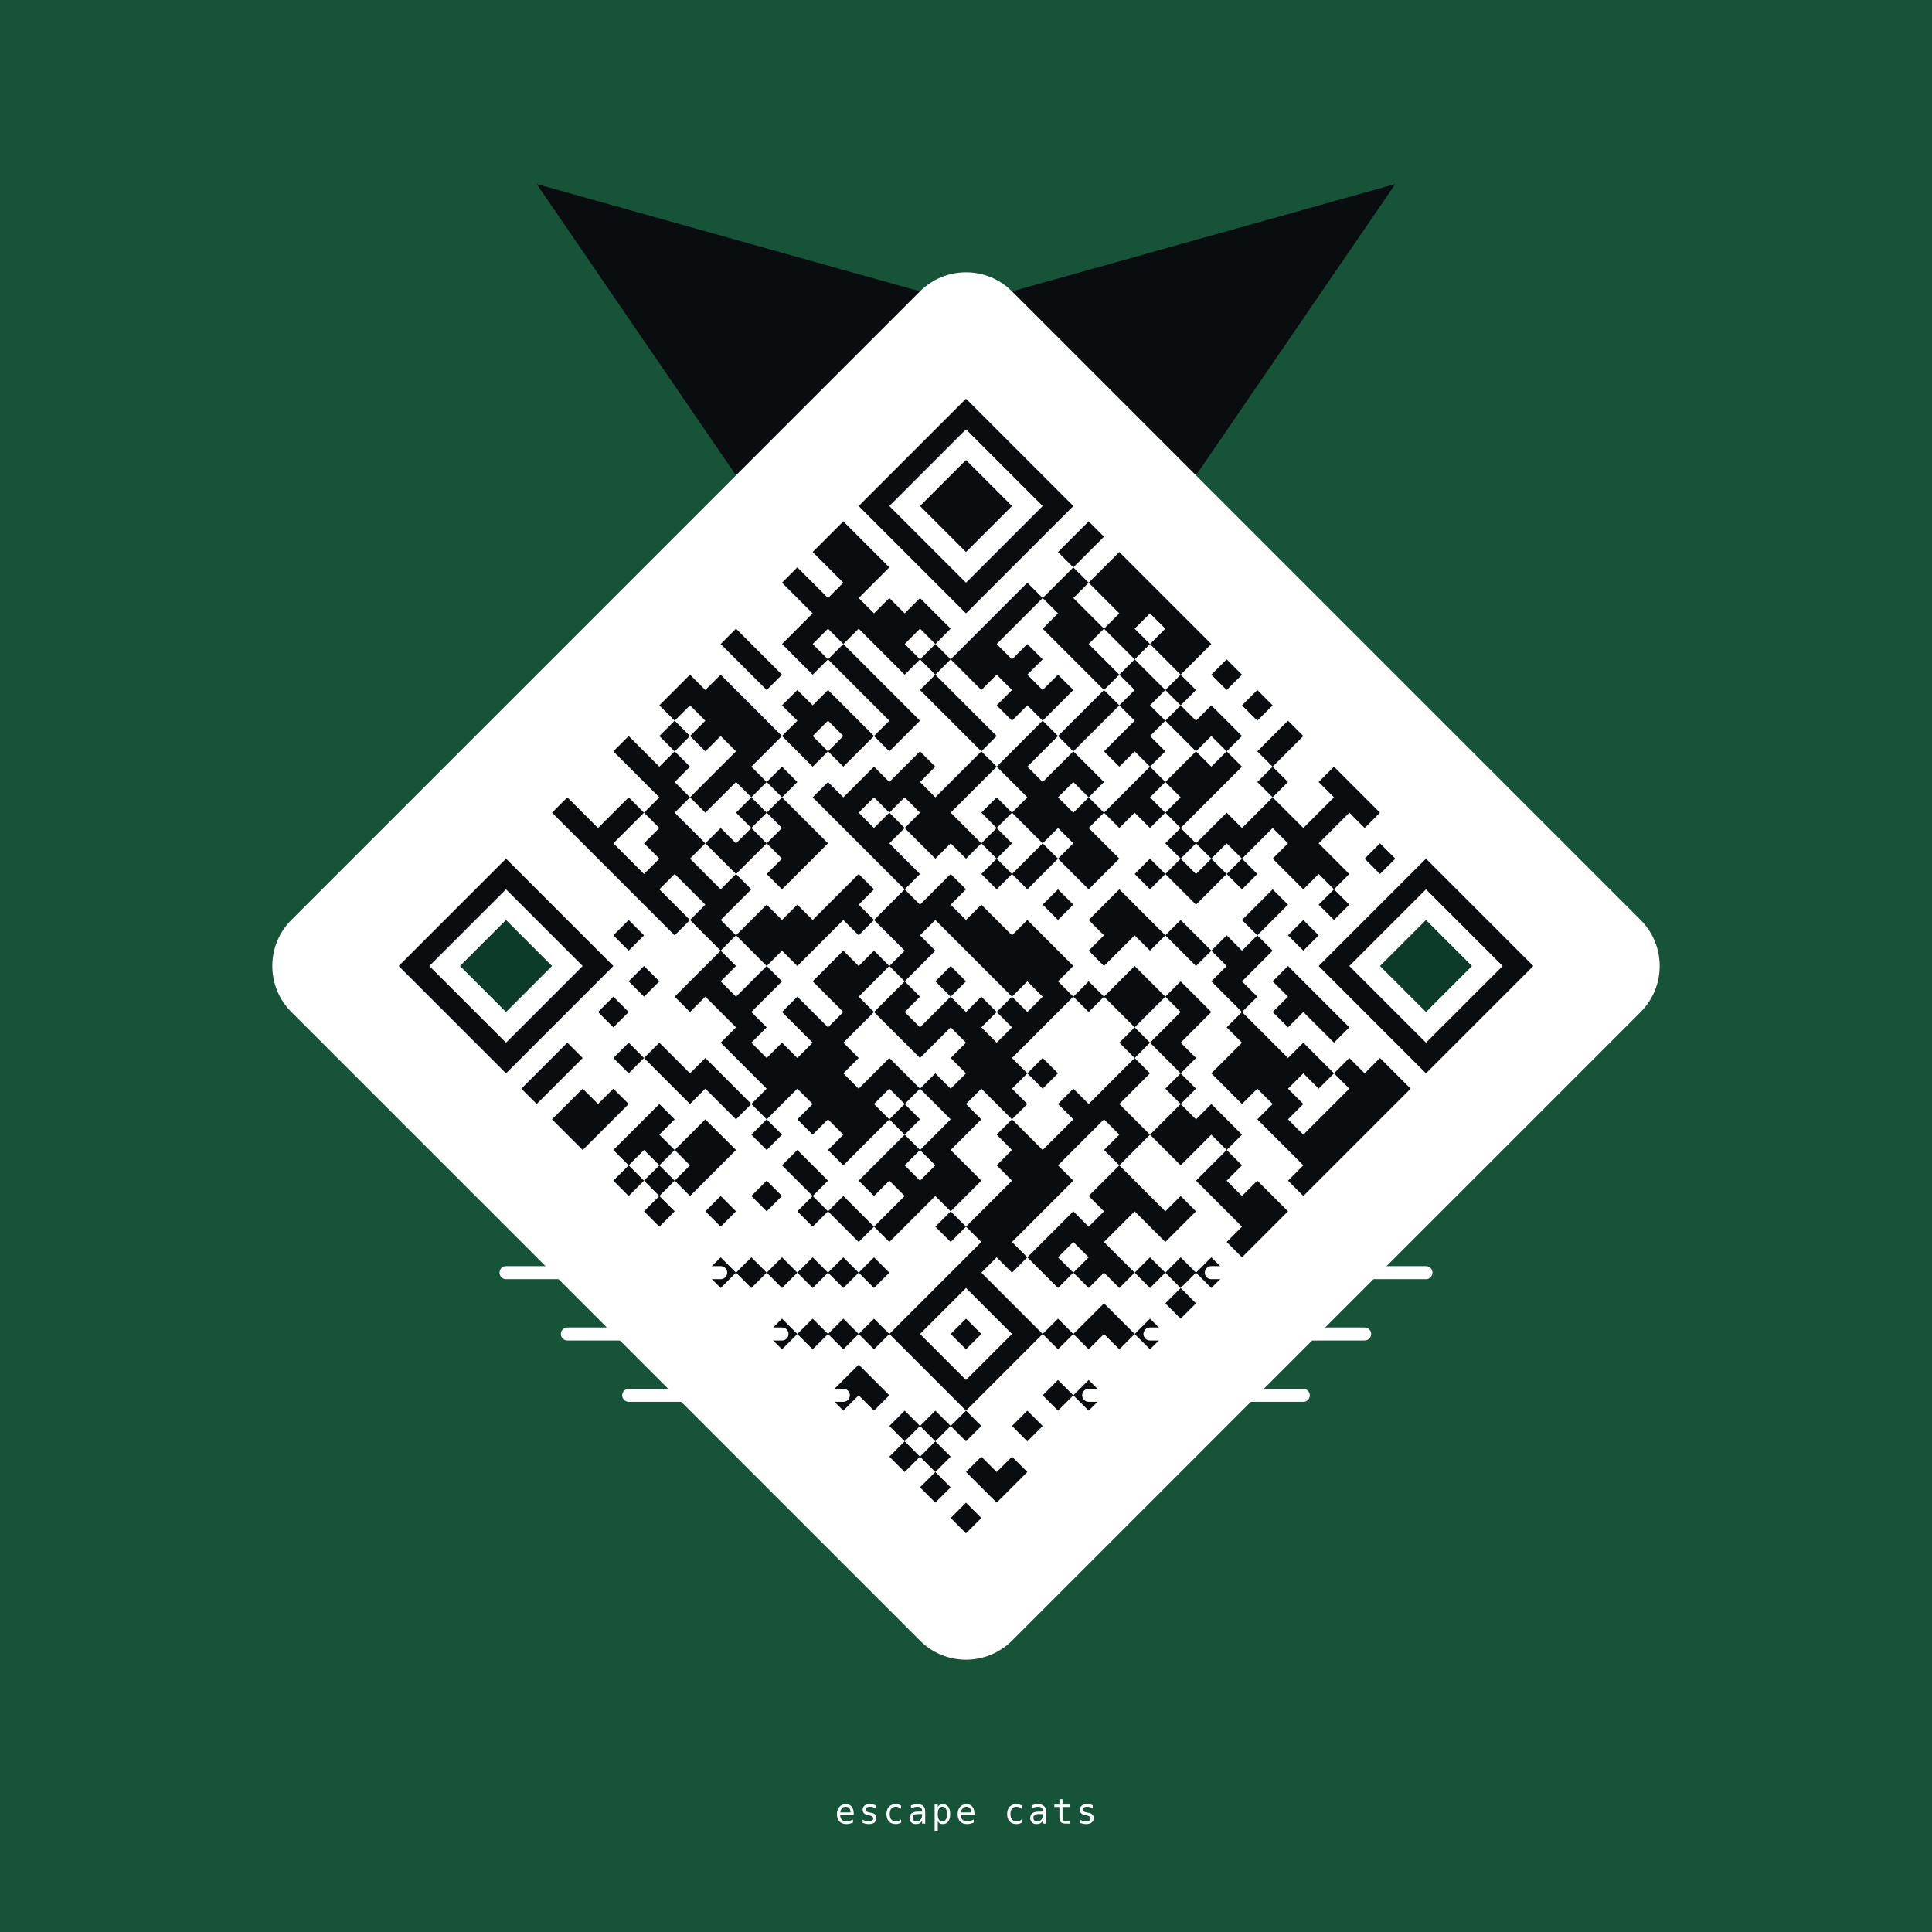
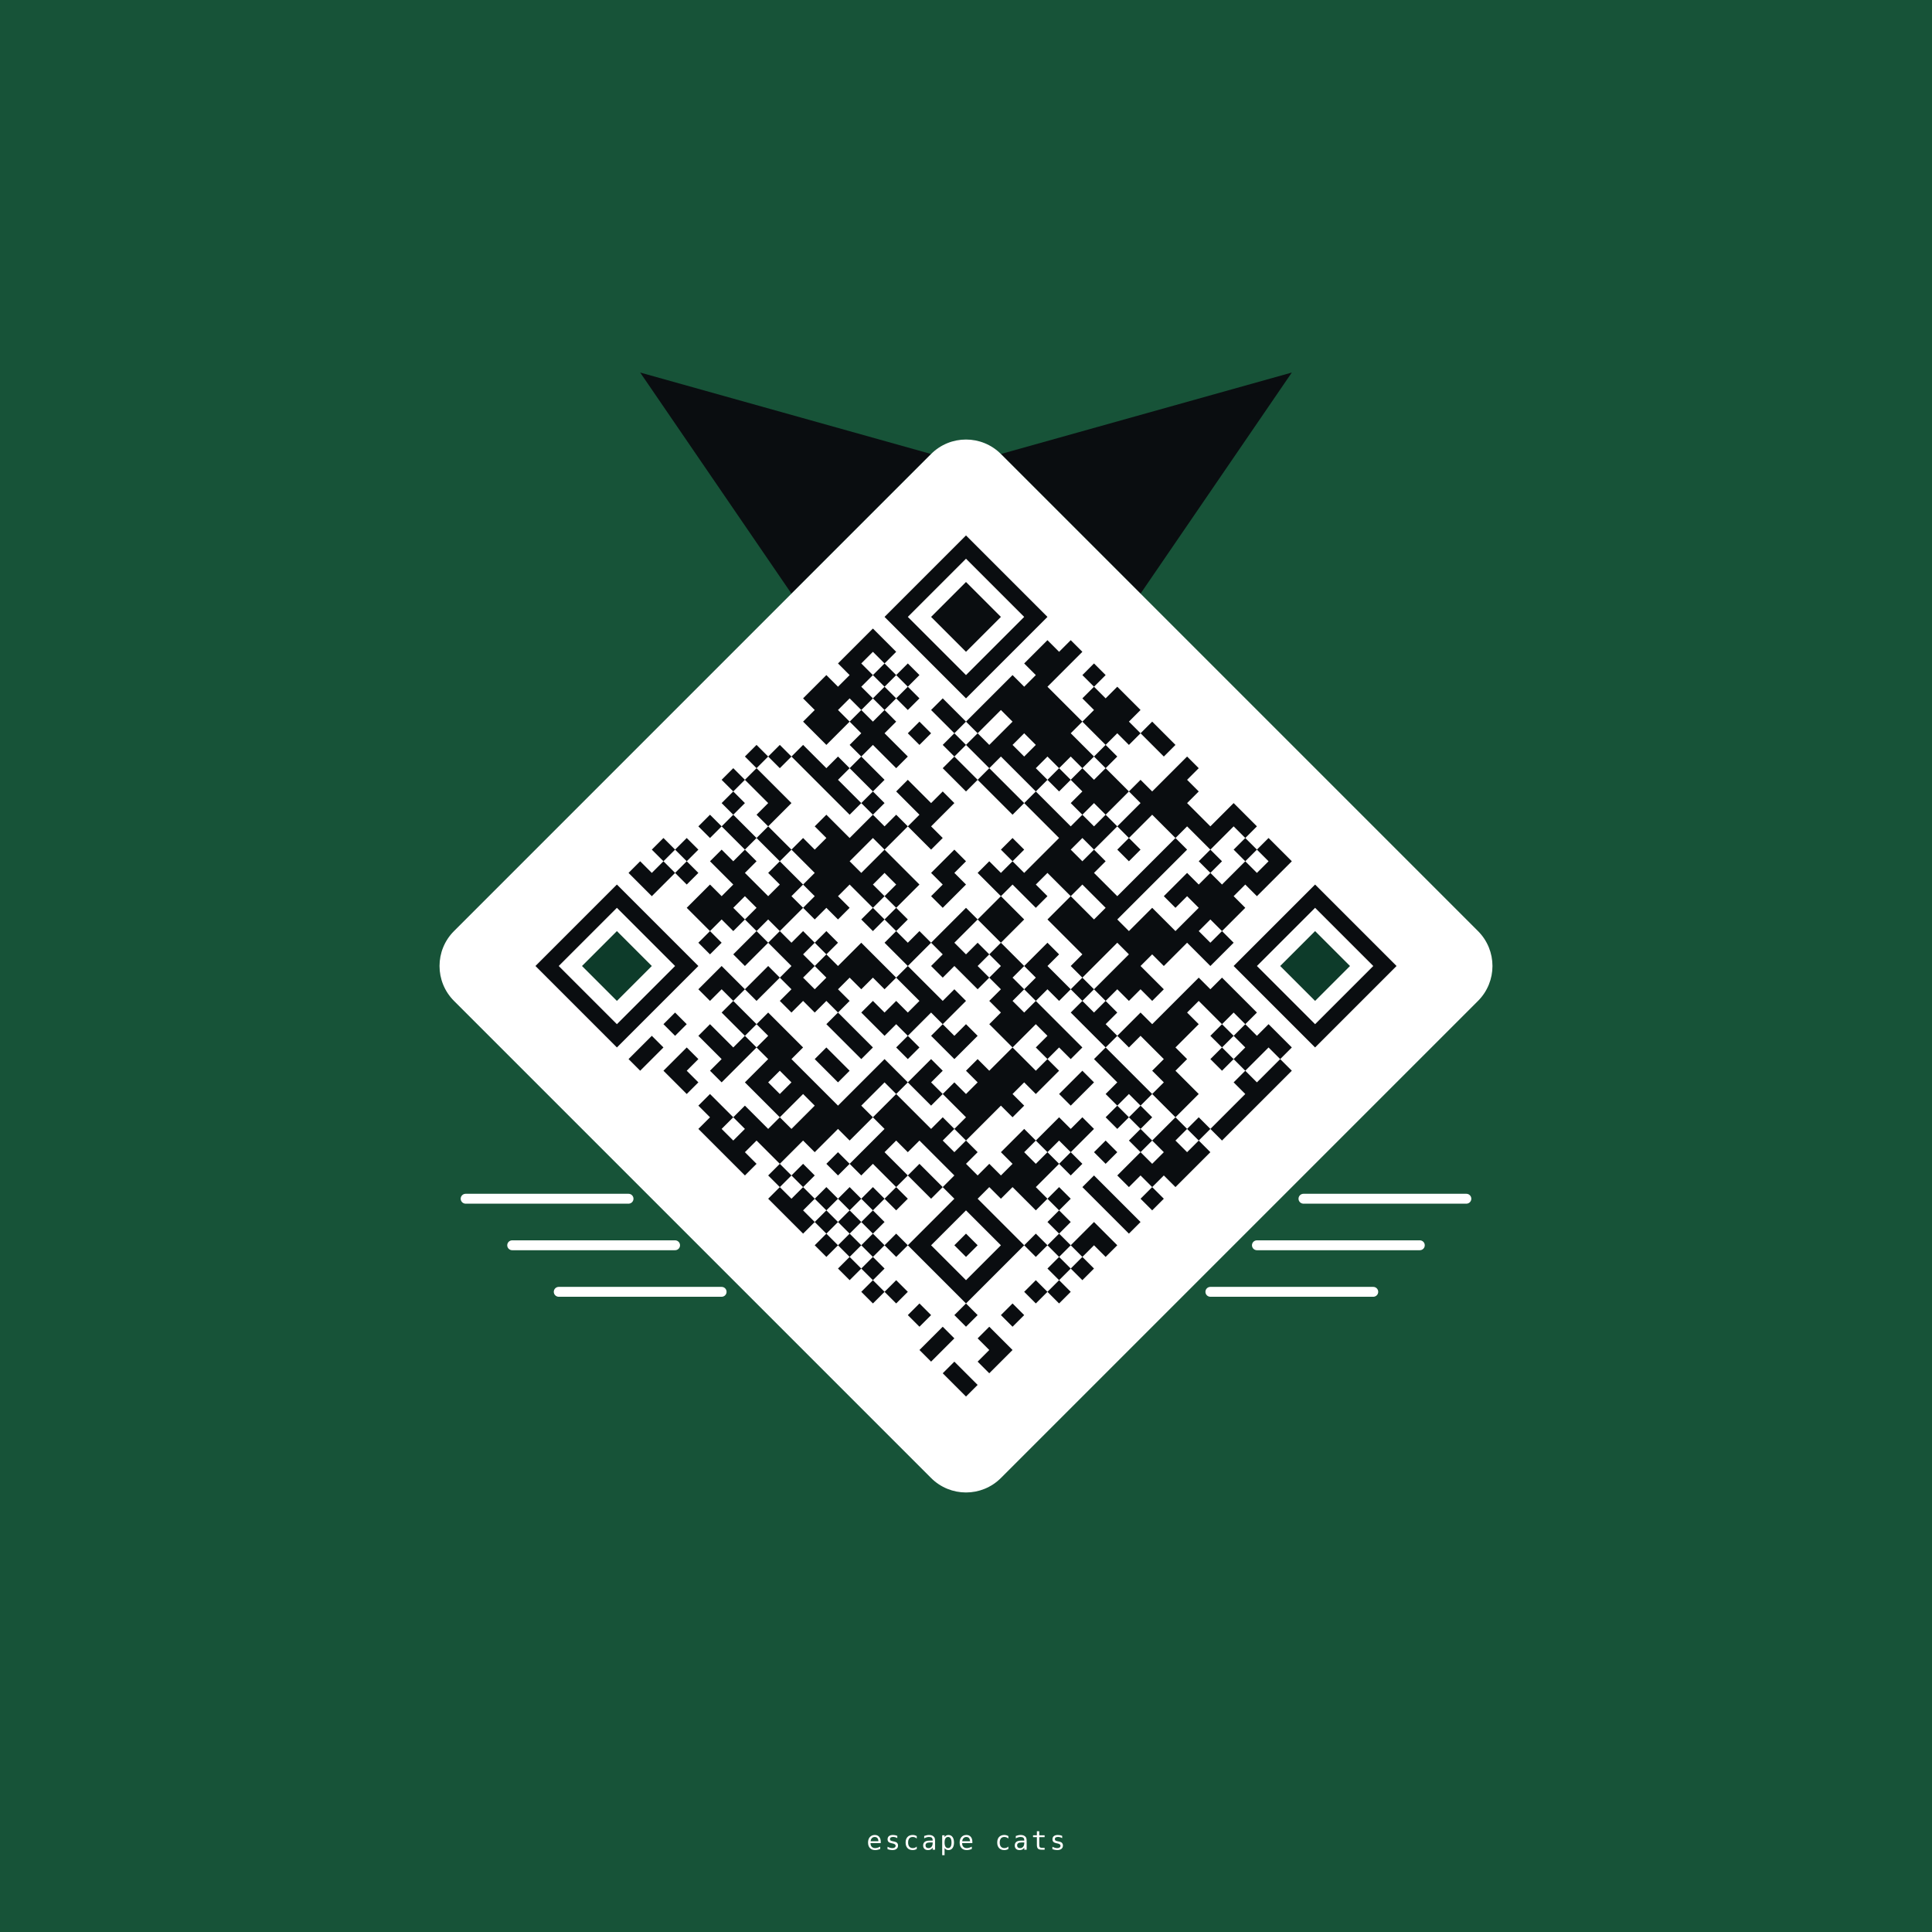
- <svg xmlns="http://www.w3.org/2000/svg" viewBox="0 0 1782 1782" width="1782" height="1782">
-   <rect width="1782" height="1782" fill="rgb(23,83,56)" />
-   <g transform="translate(261 261) rotate(45 630 630)">
-     <polygon points="220,160 460,160 400,-160" fill="rgb(10,13,16)" />
-     <polygon points="160,220 160,460 -160,400" fill="rgb(10,13,16)" />
-     <rect x="160" y="160" width="940" height="940" rx="60" fill="rgb(255,255,255)" />
-     <path d="M260 260h20v20h-20zM280 260h20v20h-20zM300 260h20v20h-20zM320 260h20v20h-20zM340 260h20v20h-20zM360 260h20v20h-20zM380 260h20v20h-20zM420 260h20v20h-20zM460 260h20v20h-20zM480 260h20v20h-20zM500 260h20v20h-20zM520 260h20v20h-20zM540 260h20v20h-20zM560 260h20v20h-20zM600 260h20v20h-20zM640 260h20v20h-20zM680 260h20v20h-20zM740 260h20v20h-20zM760 260h20v20h-20zM780 260h20v20h-20zM860 260h20v20h-20zM880 260h20v20h-20zM900 260h20v20h-20zM920 260h20v20h-20zM940 260h20v20h-20zM960 260h20v20h-20zM980 260h20v20h-20zM260 280h20v20h-20zM380 280h20v20h-20zM420 280h20v20h-20zM460 280h20v20h-20zM480 280h20v20h-20zM500 280h20v20h-20zM540 280h20v20h-20zM560 280h20v20h-20zM680 280h20v20h-20zM760 280h20v20h-20zM820 280h20v20h-20zM860 280h20v20h-20zM980 280h20v20h-20zM260 300h20v20h-20zM300 300h20v20h-20zM320 300h20v20h-20zM340 300h20v20h-20zM380 300h20v20h-20zM440 300h20v20h-20zM500 300h20v20h-20zM520 300h20v20h-20zM580 300h20v20h-20zM620 300h20v20h-20zM640 300h20v20h-20zM700 300h20v20h-20zM760 300h20v20h-20zM860 300h20v20h-20zM980 300h20v20h-20zM260 320h20v20h-20zM300 320h20v20h-20zM320 320h20v20h-20zM340 320h20v20h-20zM380 320h20v20h-20zM440 320h20v20h-20zM460 320h20v20h-20zM480 320h20v20h-20zM540 320h20v20h-20zM560 320h20v20h-20zM600 320h20v20h-20zM620 320h20v20h-20zM660 320h20v20h-20zM720 320h20v20h-20zM740 320h20v20h-20zM760 320h20v20h-20zM780 320h20v20h-20zM800 320h20v20h-20zM860 320h20v20h-20zM980 320h20v20h-20zM260 340h20v20h-20zM300 340h20v20h-20zM320 340h20v20h-20zM340 340h20v20h-20zM380 340h20v20h-20zM420 340h20v20h-20zM460 340h20v20h-20zM480 340h20v20h-20zM500 340h20v20h-20zM520 340h20v20h-20zM560 340h20v20h-20zM580 340h20v20h-20zM640 340h20v20h-20zM660 340h20v20h-20zM720 340h20v20h-20zM760 340h20v20h-20zM780 340h20v20h-20zM820 340h20v20h-20zM860 340h20v20h-20zM980 340h20v20h-20zM260 360h20v20h-20zM380 360h20v20h-20zM420 360h20v20h-20zM540 360h20v20h-20zM580 360h20v20h-20zM600 360h20v20h-20zM640 360h20v20h-20zM660 360h20v20h-20zM700 360h20v20h-20zM720 360h20v20h-20zM860 360h20v20h-20zM980 360h20v20h-20zM260 380h20v20h-20zM280 380h20v20h-20zM300 380h20v20h-20zM320 380h20v20h-20zM340 380h20v20h-20zM360 380h20v20h-20zM380 380h20v20h-20zM420 380h20v20h-20zM460 380h20v20h-20zM500 380h20v20h-20zM540 380h20v20h-20zM580 380h20v20h-20zM620 380h20v20h-20zM660 380h20v20h-20zM700 380h20v20h-20zM740 380h20v20h-20zM780 380h20v20h-20zM820 380h20v20h-20zM860 380h20v20h-20zM880 380h20v20h-20zM900 380h20v20h-20zM920 380h20v20h-20zM940 380h20v20h-20zM960 380h20v20h-20zM980 380h20v20h-20zM420 400h20v20h-20zM440 400h20v20h-20zM460 400h20v20h-20zM480 400h20v20h-20zM500 400h20v20h-20zM540 400h20v20h-20zM620 400h20v20h-20zM640 400h20v20h-20zM680 400h20v20h-20zM720 400h20v20h-20zM780 400h20v20h-20zM260 420h20v20h-20zM280 420h20v20h-20zM300 420h20v20h-20zM360 420h20v20h-20zM380 420h20v20h-20zM420 420h20v20h-20zM440 420h20v20h-20zM480 420h20v20h-20zM520 420h20v20h-20zM560 420h20v20h-20zM580 420h20v20h-20zM620 420h20v20h-20zM700 420h20v20h-20zM720 420h20v20h-20zM800 420h20v20h-20zM840 420h20v20h-20zM860 420h20v20h-20zM880 420h20v20h-20zM900 420h20v20h-20zM960 420h20v20h-20zM980 420h20v20h-20zM260 440h20v20h-20zM280 440h20v20h-20zM300 440h20v20h-20zM340 440h20v20h-20zM360 440h20v20h-20zM400 440h20v20h-20zM520 440h20v20h-20zM560 440h20v20h-20zM600 440h20v20h-20zM680 440h20v20h-20zM780 440h20v20h-20zM800 440h20v20h-20zM860 440h20v20h-20zM940 440h20v20h-20zM960 440h20v20h-20zM980 440h20v20h-20zM300 460h20v20h-20zM320 460h20v20h-20zM340 460h20v20h-20zM360 460h20v20h-20zM380 460h20v20h-20zM420 460h20v20h-20zM440 460h20v20h-20zM460 460h20v20h-20zM480 460h20v20h-20zM520 460h20v20h-20zM540 460h20v20h-20zM560 460h20v20h-20zM580 460h20v20h-20zM600 460h20v20h-20zM620 460h20v20h-20zM640 460h20v20h-20zM740 460h20v20h-20zM760 460h20v20h-20zM800 460h20v20h-20zM820 460h20v20h-20zM900 460h20v20h-20zM920 460h20v20h-20zM960 460h20v20h-20zM980 460h20v20h-20zM260 480h20v20h-20zM280 480h20v20h-20zM300 480h20v20h-20zM320 480h20v20h-20zM500 480h20v20h-20zM560 480h20v20h-20zM580 480h20v20h-20zM620 480h20v20h-20zM640 480h20v20h-20zM680 480h20v20h-20zM700 480h20v20h-20zM720 480h20v20h-20zM840 480h20v20h-20zM860 480h20v20h-20zM880 480h20v20h-20zM900 480h20v20h-20zM960 480h20v20h-20zM980 480h20v20h-20zM300 500h20v20h-20zM340 500h20v20h-20zM360 500h20v20h-20zM380 500h20v20h-20zM400 500h20v20h-20zM420 500h20v20h-20zM500 500h20v20h-20zM540 500h20v20h-20zM600 500h20v20h-20zM680 500h20v20h-20zM700 500h20v20h-20zM780 500h20v20h-20zM800 500h20v20h-20zM860 500h20v20h-20zM880 500h20v20h-20zM900 500h20v20h-20zM920 500h20v20h-20zM960 500h20v20h-20zM980 500h20v20h-20zM300 520h20v20h-20zM320 520h20v20h-20zM420 520h20v20h-20zM460 520h20v20h-20zM500 520h20v20h-20zM560 520h20v20h-20zM600 520h20v20h-20zM640 520h20v20h-20zM700 520h20v20h-20zM740 520h20v20h-20zM760 520h20v20h-20zM800 520h20v20h-20zM860 520h20v20h-20zM880 520h20v20h-20zM920 520h20v20h-20zM940 520h20v20h-20zM960 520h20v20h-20zM980 520h20v20h-20zM360 540h20v20h-20zM380 540h20v20h-20zM400 540h20v20h-20zM460 540h20v20h-20zM480 540h20v20h-20zM500 540h20v20h-20zM520 540h20v20h-20zM540 540h20v20h-20zM580 540h20v20h-20zM740 540h20v20h-20zM760 540h20v20h-20zM800 540h20v20h-20zM820 540h20v20h-20zM980 540h20v20h-20zM260 560h20v20h-20zM280 560h20v20h-20zM300 560h20v20h-20zM340 560h20v20h-20zM360 560h20v20h-20zM400 560h20v20h-20zM440 560h20v20h-20zM460 560h20v20h-20zM500 560h20v20h-20zM520 560h20v20h-20zM640 560h20v20h-20zM660 560h20v20h-20zM680 560h20v20h-20zM720 560h20v20h-20zM780 560h20v20h-20zM840 560h20v20h-20zM880 560h20v20h-20zM900 560h20v20h-20zM360 580h20v20h-20zM380 580h20v20h-20zM440 580h20v20h-20zM480 580h20v20h-20zM560 580h20v20h-20zM600 580h20v20h-20zM620 580h20v20h-20zM640 580h20v20h-20zM660 580h20v20h-20zM680 580h20v20h-20zM700 580h20v20h-20zM800 580h20v20h-20zM860 580h20v20h-20zM880 580h20v20h-20zM920 580h20v20h-20zM960 580h20v20h-20zM980 580h20v20h-20zM280 600h20v20h-20zM300 600h20v20h-20zM320 600h20v20h-20zM340 600h20v20h-20zM420 600h20v20h-20zM440 600h20v20h-20zM460 600h20v20h-20zM480 600h20v20h-20zM500 600h20v20h-20zM520 600h20v20h-20zM560 600h20v20h-20zM580 600h20v20h-20zM600 600h20v20h-20zM620 600h20v20h-20zM640 600h20v20h-20zM660 600h20v20h-20zM700 600h20v20h-20zM800 600h20v20h-20zM860 600h20v20h-20zM880 600h20v20h-20zM920 600h20v20h-20zM940 600h20v20h-20zM960 600h20v20h-20zM980 600h20v20h-20zM260 620h20v20h-20zM280 620h20v20h-20zM300 620h20v20h-20zM320 620h20v20h-20zM340 620h20v20h-20zM380 620h20v20h-20zM540 620h20v20h-20zM560 620h20v20h-20zM680 620h20v20h-20zM700 620h20v20h-20zM800 620h20v20h-20zM820 620h20v20h-20zM840 620h20v20h-20zM980 620h20v20h-20zM260 640h20v20h-20zM300 640h20v20h-20zM340 640h20v20h-20zM360 640h20v20h-20zM400 640h20v20h-20zM420 640h20v20h-20zM440 640h20v20h-20zM500 640h20v20h-20zM540 640h20v20h-20zM560 640h20v20h-20zM580 640h20v20h-20zM620 640h20v20h-20zM660 640h20v20h-20zM700 640h20v20h-20zM740 640h20v20h-20zM780 640h20v20h-20zM800 640h20v20h-20zM840 640h20v20h-20zM920 640h20v20h-20zM280 660h20v20h-20zM340 660h20v20h-20zM380 660h20v20h-20zM420 660h20v20h-20zM440 660h20v20h-20zM500 660h20v20h-20zM520 660h20v20h-20zM580 660h20v20h-20zM640 660h20v20h-20zM660 660h20v20h-20zM680 660h20v20h-20zM700 660h20v20h-20zM720 660h20v20h-20zM800 660h20v20h-20zM860 660h20v20h-20zM880 660h20v20h-20zM900 660h20v20h-20zM920 660h20v20h-20zM980 660h20v20h-20zM300 680h20v20h-20zM340 680h20v20h-20zM400 680h20v20h-20zM440 680h20v20h-20zM500 680h20v20h-20zM560 680h20v20h-20zM600 680h20v20h-20zM640 680h20v20h-20zM680 680h20v20h-20zM700 680h20v20h-20zM720 680h20v20h-20zM740 680h20v20h-20zM800 680h20v20h-20zM860 680h20v20h-20zM880 680h20v20h-20zM960 680h20v20h-20zM260 700h20v20h-20zM280 700h20v20h-20zM300 700h20v20h-20zM320 700h20v20h-20zM380 700h20v20h-20zM400 700h20v20h-20zM480 700h20v20h-20zM500 700h20v20h-20zM540 700h20v20h-20zM560 700h20v20h-20zM600 700h20v20h-20zM620 700h20v20h-20zM640 700h20v20h-20zM700 700h20v20h-20zM760 700h20v20h-20zM780 700h20v20h-20zM800 700h20v20h-20zM820 700h20v20h-20zM880 700h20v20h-20zM940 700h20v20h-20zM980 700h20v20h-20zM320 720h20v20h-20zM340 720h20v20h-20zM360 720h20v20h-20zM420 720h20v20h-20zM460 720h20v20h-20zM480 720h20v20h-20zM500 720h20v20h-20zM540 720h20v20h-20zM560 720h20v20h-20zM580 720h20v20h-20zM680 720h20v20h-20zM700 720h20v20h-20zM720 720h20v20h-20zM780 720h20v20h-20zM800 720h20v20h-20zM820 720h20v20h-20zM860 720h20v20h-20zM880 720h20v20h-20zM900 720h20v20h-20zM920 720h20v20h-20zM300 740h20v20h-20zM340 740h20v20h-20zM360 740h20v20h-20zM380 740h20v20h-20zM400 740h20v20h-20zM420 740h20v20h-20zM460 740h20v20h-20zM480 740h20v20h-20zM580 740h20v20h-20zM640 740h20v20h-20zM660 740h20v20h-20zM720 740h20v20h-20zM800 740h20v20h-20zM820 740h20v20h-20zM860 740h20v20h-20zM900 740h20v20h-20zM980 740h20v20h-20zM300 760h20v20h-20zM360 760h20v20h-20zM420 760h20v20h-20zM440 760h20v20h-20zM500 760h20v20h-20zM540 760h20v20h-20zM560 760h20v20h-20zM580 760h20v20h-20zM600 760h20v20h-20zM640 760h20v20h-20zM680 760h20v20h-20zM720 760h20v20h-20zM740 760h20v20h-20zM760 760h20v20h-20zM800 760h20v20h-20zM820 760h20v20h-20zM860 760h20v20h-20zM880 760h20v20h-20zM940 760h20v20h-20zM960 760h20v20h-20zM260 780h20v20h-20zM280 780h20v20h-20zM300 780h20v20h-20zM320 780h20v20h-20zM340 780h20v20h-20zM360 780h20v20h-20zM380 780h20v20h-20zM400 780h20v20h-20zM460 780h20v20h-20zM500 780h20v20h-20zM580 780h20v20h-20zM600 780h20v20h-20zM620 780h20v20h-20zM640 780h20v20h-20zM660 780h20v20h-20zM700 780h20v20h-20zM740 780h20v20h-20zM760 780h20v20h-20zM800 780h20v20h-20zM820 780h20v20h-20zM840 780h20v20h-20zM940 780h20v20h-20zM460 800h20v20h-20zM480 800h20v20h-20zM500 800h20v20h-20zM520 800h20v20h-20zM560 800h20v20h-20zM580 800h20v20h-20zM600 800h20v20h-20zM620 800h20v20h-20zM640 800h20v20h-20zM660 800h20v20h-20zM700 800h20v20h-20zM720 800h20v20h-20zM740 800h20v20h-20zM780 800h20v20h-20zM820 800h20v20h-20zM920 800h20v20h-20zM380 820h20v20h-20zM460 820h20v20h-20zM520 820h20v20h-20zM540 820h20v20h-20zM560 820h20v20h-20zM580 820h20v20h-20zM620 820h20v20h-20zM660 820h20v20h-20zM700 820h20v20h-20zM740 820h20v20h-20zM820 820h20v20h-20zM840 820h20v20h-20zM860 820h20v20h-20zM880 820h20v20h-20zM900 820h20v20h-20zM980 820h20v20h-20zM420 840h20v20h-20zM580 840h20v20h-20zM740 840h20v20h-20zM820 840h20v20h-20zM900 840h20v20h-20zM960 840h20v20h-20zM260 860h20v20h-20zM280 860h20v20h-20zM300 860h20v20h-20zM320 860h20v20h-20zM340 860h20v20h-20zM360 860h20v20h-20zM380 860h20v20h-20zM520 860h20v20h-20zM540 860h20v20h-20zM560 860h20v20h-20zM600 860h20v20h-20zM640 860h20v20h-20zM660 860h20v20h-20zM700 860h20v20h-20zM720 860h20v20h-20zM820 860h20v20h-20zM860 860h20v20h-20zM900 860h20v20h-20zM260 880h20v20h-20zM380 880h20v20h-20zM420 880h20v20h-20zM480 880h20v20h-20zM500 880h20v20h-20zM520 880h20v20h-20zM680 880h20v20h-20zM760 880h20v20h-20zM820 880h20v20h-20zM900 880h20v20h-20zM960 880h20v20h-20zM260 900h20v20h-20zM380 900h20v20h-20zM460 900h20v20h-20zM560 900h20v20h-20zM580 900h20v20h-20zM640 900h20v20h-20zM740 900h20v20h-20zM820 900h20v20h-20zM840 900h20v20h-20zM860 900h20v20h-20zM880 900h20v20h-20zM900 900h20v20h-20zM260 920h20v20h-20zM380 920h20v20h-20zM520 920h20v20h-20zM560 920h20v20h-20zM580 920h20v20h-20zM720 920h20v20h-20zM800 920h20v20h-20zM920 920h20v20h-20zM980 920h20v20h-20zM260 940h20v20h-20zM380 940h20v20h-20zM420 940h20v20h-20zM480 940h20v20h-20zM520 940h20v20h-20zM540 940h20v20h-20zM580 940h20v20h-20zM620 940h20v20h-20zM700 940h20v20h-20zM780 940h20v20h-20zM900 940h20v20h-20zM960 940h20v20h-20zM980 940h20v20h-20zM260 960h20v20h-20zM380 960h20v20h-20zM420 960h20v20h-20zM460 960h20v20h-20zM480 960h20v20h-20zM520 960h20v20h-20zM560 960h20v20h-20zM680 960h20v20h-20zM760 960h20v20h-20zM820 960h20v20h-20zM840 960h20v20h-20zM880 960h20v20h-20zM920 960h20v20h-20zM260 980h20v20h-20zM280 980h20v20h-20zM300 980h20v20h-20zM320 980h20v20h-20zM340 980h20v20h-20zM360 980h20v20h-20zM380 980h20v20h-20zM420 980h20v20h-20zM460 980h20v20h-20zM480 980h20v20h-20zM540 980h20v20h-20zM580 980h20v20h-20zM660 980h20v20h-20zM740 980h20v20h-20zM820 980h20v20h-20zM900 980h20v20h-20zM940 980h20v20h-20zM980 980h20v20h-20z" fill="rgb(10,13,16)" />
-     <path d="M900 300h20v20h-20zM920 300h20v20h-20zM940 300h20v20h-20zM900 320h20v20h-20zM920 320h20v20h-20zM940 320h20v20h-20zM900 340h20v20h-20zM920 340h20v20h-20zM940 340h20v20h-20zM300 900h20v20h-20zM320 900h20v20h-20zM340 900h20v20h-20zM300 920h20v20h-20zM320 920h20v20h-20zM340 920h20v20h-20zM300 940h20v20h-20zM320 940h20v20h-20zM340 940h20v20h-20z" fill="rgb(13,59,42)" />
-     <line x1="990" y1="670" x2="1130" y2="530" stroke="rgb(255,255,255)" stroke-width="12" stroke-linecap="round" />
-     <line x1="670" y1="990" x2="530" y2="1130" stroke="rgb(255,255,255)" stroke-width="12" stroke-linecap="round" />
-     <line x1="990" y1="750" x2="1130" y2="610" stroke="rgb(255,255,255)" stroke-width="12" stroke-linecap="round" />
-     <line x1="750" y1="990" x2="610" y2="1130" stroke="rgb(255,255,255)" stroke-width="12" stroke-linecap="round" />
-     <line x1="990" y1="830" x2="1130" y2="690" stroke="rgb(255,255,255)" stroke-width="12" stroke-linecap="round" />
-     <line x1="830" y1="990" x2="690" y2="1130" stroke="rgb(255,255,255)" stroke-width="12" stroke-linecap="round" />
+ <svg xmlns="http://www.w3.org/2000/svg" viewBox="0 0 2348 2348" width="2348" height="2348">
+   <rect width="2348" height="2348" fill="rgb(23,83,56)" />
+   <g transform="translate(344 344) rotate(45 830 830)">
+     <polygon points="420,360 660,360 600,40" fill="rgb(10,13,16)" />
+     <polygon points="360,420 360,660 40,600" fill="rgb(10,13,16)" />
+     <rect x="360" y="360" width="940" height="940" rx="60" fill="rgb(255,255,255)" />
+     <path d="M460 460h20v20h-20zM480 460h20v20h-20zM500 460h20v20h-20zM520 460h20v20h-20zM540 460h20v20h-20zM560 460h20v20h-20zM580 460h20v20h-20zM640 460h20v20h-20zM680 460h20v20h-20zM720 460h20v20h-20zM740 460h20v20h-20zM780 460h20v20h-20zM800 460h20v20h-20zM840 460h20v20h-20zM920 460h20v20h-20zM940 460h20v20h-20zM980 460h20v20h-20zM1000 460h20v20h-20zM1060 460h20v20h-20zM1080 460h20v20h-20zM1100 460h20v20h-20zM1120 460h20v20h-20zM1140 460h20v20h-20zM1160 460h20v20h-20zM1180 460h20v20h-20zM460 480h20v20h-20zM580 480h20v20h-20zM620 480h20v20h-20zM640 480h20v20h-20zM700 480h20v20h-20zM720 480h20v20h-20zM740 480h20v20h-20zM760 480h20v20h-20zM840 480h20v20h-20zM860 480h20v20h-20zM920 480h20v20h-20zM960 480h20v20h-20zM1000 480h20v20h-20zM1060 480h20v20h-20zM1180 480h20v20h-20zM460 500h20v20h-20zM500 500h20v20h-20zM520 500h20v20h-20zM540 500h20v20h-20zM580 500h20v20h-20zM620 500h20v20h-20zM640 500h20v20h-20zM720 500h20v20h-20zM740 500h20v20h-20zM840 500h20v20h-20zM860 500h20v20h-20zM880 500h20v20h-20zM900 500h20v20h-20zM920 500h20v20h-20zM980 500h20v20h-20zM1000 500h20v20h-20zM1060 500h20v20h-20zM1180 500h20v20h-20zM460 520h20v20h-20zM500 520h20v20h-20zM520 520h20v20h-20zM540 520h20v20h-20zM580 520h20v20h-20zM640 520h20v20h-20zM660 520h20v20h-20zM680 520h20v20h-20zM700 520h20v20h-20zM760 520h20v20h-20zM820 520h20v20h-20zM840 520h20v20h-20zM860 520h20v20h-20zM880 520h20v20h-20zM940 520h20v20h-20zM980 520h20v20h-20zM1060 520h20v20h-20zM1180 520h20v20h-20zM460 540h20v20h-20zM500 540h20v20h-20zM520 540h20v20h-20zM540 540h20v20h-20zM580 540h20v20h-20zM620 540h20v20h-20zM640 540h20v20h-20zM660 540h20v20h-20zM680 540h20v20h-20zM700 540h20v20h-20zM720 540h20v20h-20zM740 540h20v20h-20zM780 540h20v20h-20zM800 540h20v20h-20zM840 540h20v20h-20zM900 540h20v20h-20zM960 540h20v20h-20zM980 540h20v20h-20zM1000 540h20v20h-20zM1060 540h20v20h-20zM1180 540h20v20h-20zM460 560h20v20h-20zM580 560h20v20h-20zM620 560h20v20h-20zM640 560h20v20h-20zM660 560h20v20h-20zM680 560h20v20h-20zM700 560h20v20h-20zM720 560h20v20h-20zM760 560h20v20h-20zM780 560h20v20h-20zM800 560h20v20h-20zM840 560h20v20h-20zM900 560h20v20h-20zM940 560h20v20h-20zM960 560h20v20h-20zM980 560h20v20h-20zM1000 560h20v20h-20zM1060 560h20v20h-20zM1180 560h20v20h-20zM460 580h20v20h-20zM480 580h20v20h-20zM500 580h20v20h-20zM520 580h20v20h-20zM540 580h20v20h-20zM560 580h20v20h-20zM580 580h20v20h-20zM620 580h20v20h-20zM660 580h20v20h-20zM700 580h20v20h-20zM740 580h20v20h-20zM780 580h20v20h-20zM820 580h20v20h-20zM860 580h20v20h-20zM900 580h20v20h-20zM940 580h20v20h-20zM980 580h20v20h-20zM1020 580h20v20h-20zM1060 580h20v20h-20zM1080 580h20v20h-20zM1100 580h20v20h-20zM1120 580h20v20h-20zM1140 580h20v20h-20zM1160 580h20v20h-20zM1180 580h20v20h-20zM620 600h20v20h-20zM660 600h20v20h-20zM680 600h20v20h-20zM700 600h20v20h-20zM720 600h20v20h-20zM800 600h20v20h-20zM820 600h20v20h-20zM900 600h20v20h-20zM980 600h20v20h-20zM1000 600h20v20h-20zM1020 600h20v20h-20zM460 620h20v20h-20zM480 620h20v20h-20zM520 620h20v20h-20zM580 620h20v20h-20zM600 620h20v20h-20zM640 620h20v20h-20zM660 620h20v20h-20zM740 620h20v20h-20zM760 620h20v20h-20zM780 620h20v20h-20zM800 620h20v20h-20zM840 620h20v20h-20zM900 620h20v20h-20zM940 620h20v20h-20zM960 620h20v20h-20zM980 620h20v20h-20zM1060 620h20v20h-20zM1080 620h20v20h-20zM1100 620h20v20h-20zM1140 620h20v20h-20zM1160 620h20v20h-20zM460 640h20v20h-20zM500 640h20v20h-20zM540 640h20v20h-20zM620 640h20v20h-20zM680 640h20v20h-20zM700 640h20v20h-20zM720 640h20v20h-20zM800 640h20v20h-20zM820 640h20v20h-20zM840 640h20v20h-20zM860 640h20v20h-20zM880 640h20v20h-20zM900 640h20v20h-20zM940 640h20v20h-20zM960 640h20v20h-20zM980 640h20v20h-20zM1040 640h20v20h-20zM1060 640h20v20h-20zM1080 640h20v20h-20zM1120 640h20v20h-20zM1140 640h20v20h-20zM1180 640h20v20h-20zM460 660h20v20h-20zM480 660h20v20h-20zM520 660h20v20h-20zM580 660h20v20h-20zM640 660h20v20h-20zM660 660h20v20h-20zM800 660h20v20h-20zM820 660h20v20h-20zM840 660h20v20h-20zM900 660h20v20h-20zM920 660h20v20h-20zM940 660h20v20h-20zM960 660h20v20h-20zM1040 660h20v20h-20zM1100 660h20v20h-20zM1140 660h20v20h-20zM1180 660h20v20h-20zM480 680h20v20h-20zM500 680h20v20h-20zM540 680h20v20h-20zM760 680h20v20h-20zM800 680h20v20h-20zM860 680h20v20h-20zM880 680h20v20h-20zM900 680h20v20h-20zM920 680h20v20h-20zM960 680h20v20h-20zM980 680h20v20h-20zM1000 680h20v20h-20zM1040 680h20v20h-20zM1060 680h20v20h-20zM1120 680h20v20h-20zM1160 680h20v20h-20zM1180 680h20v20h-20zM460 700h20v20h-20zM480 700h20v20h-20zM520 700h20v20h-20zM540 700h20v20h-20zM560 700h20v20h-20zM580 700h20v20h-20zM660 700h20v20h-20zM780 700h20v20h-20zM800 700h20v20h-20zM820 700h20v20h-20zM860 700h20v20h-20zM880 700h20v20h-20zM900 700h20v20h-20zM920 700h20v20h-20zM960 700h20v20h-20zM980 700h20v20h-20zM1040 700h20v20h-20zM1060 700h20v20h-20zM1180 700h20v20h-20zM460 720h20v20h-20zM480 720h20v20h-20zM500 720h20v20h-20zM540 720h20v20h-20zM620 720h20v20h-20zM640 720h20v20h-20zM660 720h20v20h-20zM760 720h20v20h-20zM780 720h20v20h-20zM920 720h20v20h-20zM960 720h20v20h-20zM1020 720h20v20h-20zM1040 720h20v20h-20zM1060 720h20v20h-20zM1080 720h20v20h-20zM1180 720h20v20h-20zM480 740h20v20h-20zM500 740h20v20h-20zM560 740h20v20h-20zM580 740h20v20h-20zM660 740h20v20h-20zM680 740h20v20h-20zM720 740h20v20h-20zM800 740h20v20h-20zM820 740h20v20h-20zM880 740h20v20h-20zM940 740h20v20h-20zM980 740h20v20h-20zM1020 740h20v20h-20zM1080 740h20v20h-20zM1100 740h20v20h-20zM1120 740h20v20h-20zM1180 740h20v20h-20zM540 760h20v20h-20zM600 760h20v20h-20zM640 760h20v20h-20zM720 760h20v20h-20zM740 760h20v20h-20zM800 760h20v20h-20zM820 760h20v20h-20zM880 760h20v20h-20zM900 760h20v20h-20zM920 760h20v20h-20zM960 760h20v20h-20zM980 760h20v20h-20zM1000 760h20v20h-20zM1100 760h20v20h-20zM1120 760h20v20h-20zM1160 760h20v20h-20zM500 780h20v20h-20zM520 780h20v20h-20zM540 780h20v20h-20zM560 780h20v20h-20zM580 780h20v20h-20zM620 780h20v20h-20zM640 780h20v20h-20zM740 780h20v20h-20zM780 780h20v20h-20zM840 780h20v20h-20zM860 780h20v20h-20zM900 780h20v20h-20zM1020 780h20v20h-20zM1040 780h20v20h-20zM1060 780h20v20h-20zM1080 780h20v20h-20zM1140 780h20v20h-20zM1180 780h20v20h-20zM480 800h20v20h-20zM620 800h20v20h-20zM660 800h20v20h-20zM680 800h20v20h-20zM700 800h20v20h-20zM780 800h20v20h-20zM820 800h20v20h-20zM860 800h20v20h-20zM880 800h20v20h-20zM920 800h20v20h-20zM940 800h20v20h-20zM960 800h20v20h-20zM980 800h20v20h-20zM1060 800h20v20h-20zM1100 800h20v20h-20zM1140 800h20v20h-20zM1160 800h20v20h-20zM1180 800h20v20h-20zM460 820h20v20h-20zM580 820h20v20h-20zM600 820h20v20h-20zM620 820h20v20h-20zM660 820h20v20h-20zM700 820h20v20h-20zM780 820h20v20h-20zM800 820h20v20h-20zM820 820h20v20h-20zM840 820h20v20h-20zM880 820h20v20h-20zM900 820h20v20h-20zM920 820h20v20h-20zM960 820h20v20h-20zM1020 820h20v20h-20zM1080 820h20v20h-20zM1120 820h20v20h-20zM1160 820h20v20h-20zM1180 820h20v20h-20zM480 840h20v20h-20zM500 840h20v20h-20zM520 840h20v20h-20zM600 840h20v20h-20zM620 840h20v20h-20zM640 840h20v20h-20zM660 840h20v20h-20zM680 840h20v20h-20zM720 840h20v20h-20zM760 840h20v20h-20zM800 840h20v20h-20zM900 840h20v20h-20zM920 840h20v20h-20zM980 840h20v20h-20zM1020 840h20v20h-20zM1140 840h20v20h-20zM1160 840h20v20h-20zM460 860h20v20h-20zM520 860h20v20h-20zM580 860h20v20h-20zM600 860h20v20h-20zM620 860h20v20h-20zM640 860h20v20h-20zM700 860h20v20h-20zM740 860h20v20h-20zM760 860h20v20h-20zM840 860h20v20h-20zM940 860h20v20h-20zM960 860h20v20h-20zM980 860h20v20h-20zM1060 860h20v20h-20zM1100 860h20v20h-20zM1140 860h20v20h-20zM1180 860h20v20h-20zM480 880h20v20h-20zM540 880h20v20h-20zM560 880h20v20h-20zM620 880h20v20h-20zM640 880h20v20h-20zM660 880h20v20h-20zM780 880h20v20h-20zM800 880h20v20h-20zM820 880h20v20h-20zM840 880h20v20h-20zM880 880h20v20h-20zM940 880h20v20h-20zM960 880h20v20h-20zM1040 880h20v20h-20zM1060 880h20v20h-20zM500 900h20v20h-20zM520 900h20v20h-20zM580 900h20v20h-20zM600 900h20v20h-20zM640 900h20v20h-20zM720 900h20v20h-20zM740 900h20v20h-20zM760 900h20v20h-20zM820 900h20v20h-20zM860 900h20v20h-20zM880 900h20v20h-20zM920 900h20v20h-20zM940 900h20v20h-20zM960 900h20v20h-20zM980 900h20v20h-20zM1040 900h20v20h-20zM1080 900h20v20h-20zM1120 900h20v20h-20zM1140 900h20v20h-20zM1160 900h20v20h-20zM1180 900h20v20h-20zM480 920h20v20h-20zM540 920h20v20h-20zM600 920h20v20h-20zM620 920h20v20h-20zM680 920h20v20h-20zM720 920h20v20h-20zM740 920h20v20h-20zM800 920h20v20h-20zM820 920h20v20h-20zM940 920h20v20h-20zM960 920h20v20h-20zM1020 920h20v20h-20zM1060 920h20v20h-20zM520 940h20v20h-20zM540 940h20v20h-20zM560 940h20v20h-20zM580 940h20v20h-20zM600 940h20v20h-20zM620 940h20v20h-20zM660 940h20v20h-20zM700 940h20v20h-20zM720 940h20v20h-20zM780 940h20v20h-20zM800 940h20v20h-20zM840 940h20v20h-20zM880 940h20v20h-20zM920 940h20v20h-20zM940 940h20v20h-20zM960 940h20v20h-20zM1020 940h20v20h-20zM1040 940h20v20h-20zM1060 940h20v20h-20zM1100 940h20v20h-20zM1160 940h20v20h-20zM1180 940h20v20h-20zM480 960h20v20h-20zM560 960h20v20h-20zM600 960h20v20h-20zM640 960h20v20h-20zM660 960h20v20h-20zM680 960h20v20h-20zM720 960h20v20h-20zM740 960h20v20h-20zM880 960h20v20h-20zM900 960h20v20h-20zM960 960h20v20h-20zM1040 960h20v20h-20zM1060 960h20v20h-20zM1080 960h20v20h-20zM1120 960h20v20h-20zM1160 960h20v20h-20zM460 980h20v20h-20zM500 980h20v20h-20zM540 980h20v20h-20zM560 980h20v20h-20zM580 980h20v20h-20zM620 980h20v20h-20zM680 980h20v20h-20zM700 980h20v20h-20zM720 980h20v20h-20zM760 980h20v20h-20zM780 980h20v20h-20zM800 980h20v20h-20zM840 980h20v20h-20zM860 980h20v20h-20zM940 980h20v20h-20zM980 980h20v20h-20zM1020 980h20v20h-20zM1040 980h20v20h-20zM1140 980h20v20h-20zM1180 980h20v20h-20zM480 1000h20v20h-20zM540 1000h20v20h-20zM560 1000h20v20h-20zM620 1000h20v20h-20zM660 1000h20v20h-20zM700 1000h20v20h-20zM840 1000h20v20h-20zM880 1000h20v20h-20zM900 1000h20v20h-20zM920 1000h20v20h-20zM940 1000h20v20h-20zM960 1000h20v20h-20zM980 1000h20v20h-20zM1000 1000h20v20h-20zM1020 1000h20v20h-20zM1120 1000h20v20h-20zM1160 1000h20v20h-20zM460 1020h20v20h-20zM480 1020h20v20h-20zM580 1020h20v20h-20zM660 1020h20v20h-20zM780 1020h20v20h-20zM800 1020h20v20h-20zM840 1020h20v20h-20zM880 1020h20v20h-20zM900 1020h20v20h-20zM920 1020h20v20h-20zM1000 1020h20v20h-20zM1020 1020h20v20h-20zM1040 1020h20v20h-20zM1060 1020h20v20h-20zM1080 1020h20v20h-20zM1100 1020h20v20h-20zM1180 1020h20v20h-20zM620 1040h20v20h-20zM640 1040h20v20h-20zM700 1040h20v20h-20zM720 1040h20v20h-20zM740 1040h20v20h-20zM840 1040h20v20h-20zM860 1040h20v20h-20zM900 1040h20v20h-20zM960 1040h20v20h-20zM980 1040h20v20h-20zM1020 1040h20v20h-20zM1100 1040h20v20h-20zM1160 1040h20v20h-20zM460 1060h20v20h-20zM480 1060h20v20h-20zM500 1060h20v20h-20zM520 1060h20v20h-20zM540 1060h20v20h-20zM560 1060h20v20h-20zM580 1060h20v20h-20zM620 1060h20v20h-20zM660 1060h20v20h-20zM680 1060h20v20h-20zM720 1060h20v20h-20zM740 1060h20v20h-20zM760 1060h20v20h-20zM780 1060h20v20h-20zM800 1060h20v20h-20zM820 1060h20v20h-20zM840 1060h20v20h-20zM860 1060h20v20h-20zM900 1060h20v20h-20zM920 1060h20v20h-20zM940 1060h20v20h-20zM1020 1060h20v20h-20zM1060 1060h20v20h-20zM1100 1060h20v20h-20zM460 1080h20v20h-20zM580 1080h20v20h-20zM700 1080h20v20h-20zM740 1080h20v20h-20zM780 1080h20v20h-20zM820 1080h20v20h-20zM840 1080h20v20h-20zM900 1080h20v20h-20zM960 1080h20v20h-20zM1020 1080h20v20h-20zM1100 1080h20v20h-20zM1160 1080h20v20h-20zM460 1100h20v20h-20zM580 1100h20v20h-20zM660 1100h20v20h-20zM680 1100h20v20h-20zM700 1100h20v20h-20zM740 1100h20v20h-20zM760 1100h20v20h-20zM780 1100h20v20h-20zM820 1100h20v20h-20zM840 1100h20v20h-20zM880 1100h20v20h-20zM940 1100h20v20h-20zM1020 1100h20v20h-20zM1040 1100h20v20h-20zM1060 1100h20v20h-20zM1080 1100h20v20h-20zM1100 1100h20v20h-20zM460 1120h20v20h-20zM580 1120h20v20h-20zM620 1120h20v20h-20zM700 1120h20v20h-20zM800 1120h20v20h-20zM820 1120h20v20h-20zM920 1120h20v20h-20zM960 1120h20v20h-20zM1000 1120h20v20h-20zM1120 1120h20v20h-20zM1160 1120h20v20h-20zM1180 1120h20v20h-20zM460 1140h20v20h-20zM580 1140h20v20h-20zM660 1140h20v20h-20zM760 1140h20v20h-20zM780 1140h20v20h-20zM800 1140h20v20h-20zM820 1140h20v20h-20zM860 1140h20v20h-20zM900 1140h20v20h-20zM940 1140h20v20h-20zM980 1140h20v20h-20zM1180 1140h20v20h-20zM460 1160h20v20h-20zM580 1160h20v20h-20zM620 1160h20v20h-20zM660 1160h20v20h-20zM680 1160h20v20h-20zM720 1160h20v20h-20zM740 1160h20v20h-20zM780 1160h20v20h-20zM840 1160h20v20h-20zM880 1160h20v20h-20zM920 1160h20v20h-20zM960 1160h20v20h-20zM1000 1160h20v20h-20zM1040 1160h20v20h-20zM1080 1160h20v20h-20zM1120 1160h20v20h-20zM460 1180h20v20h-20zM480 1180h20v20h-20zM500 1180h20v20h-20zM520 1180h20v20h-20zM540 1180h20v20h-20zM560 1180h20v20h-20zM580 1180h20v20h-20zM620 1180h20v20h-20zM740 1180h20v20h-20zM760 1180h20v20h-20zM780 1180h20v20h-20zM800 1180h20v20h-20zM860 1180h20v20h-20zM880 1180h20v20h-20zM900 1180h20v20h-20zM940 1180h20v20h-20zM980 1180h20v20h-20zM1020 1180h20v20h-20zM1120 1180h20v20h-20zM1160 1180h20v20h-20zM1180 1180h20v20h-20z" fill="rgb(10,13,16)" />
+     <path d="M1100 500h20v20h-20zM1120 500h20v20h-20zM1140 500h20v20h-20zM1100 520h20v20h-20zM1120 520h20v20h-20zM1140 520h20v20h-20zM1100 540h20v20h-20zM1120 540h20v20h-20zM1140 540h20v20h-20zM500 1100h20v20h-20zM520 1100h20v20h-20zM540 1100h20v20h-20zM500 1120h20v20h-20zM520 1120h20v20h-20zM540 1120h20v20h-20zM500 1140h20v20h-20zM520 1140h20v20h-20zM540 1140h20v20h-20z" fill="rgb(13,59,42)" />
+     <line x1="1320" y1="740" x2="1460" y2="600" stroke="rgb(255,255,255)" stroke-width="12" stroke-linecap="round" />
+     <line x1="740" y1="1320" x2="600" y2="1460" stroke="rgb(255,255,255)" stroke-width="12" stroke-linecap="round" />
+     <line x1="1320" y1="820" x2="1460" y2="680" stroke="rgb(255,255,255)" stroke-width="12" stroke-linecap="round" />
+     <line x1="820" y1="1320" x2="680" y2="1460" stroke="rgb(255,255,255)" stroke-width="12" stroke-linecap="round" />
+     <line x1="1320" y1="900" x2="1460" y2="760" stroke="rgb(255,255,255)" stroke-width="12" stroke-linecap="round" />
+     <line x1="900" y1="1320" x2="760" y2="1460" stroke="rgb(255,255,255)" stroke-width="12" stroke-linecap="round" />
  </g>
-   <text x="891" y="1682" font-family="ui-monospace,Menlo,Consolas,monospace" font-size="32" letter-spacing="3" text-anchor="middle" fill="rgb(255,255,255)">escape cats</text>
+   <text x="1174" y="2248" font-family="ui-monospace,Menlo,Consolas,monospace" font-size="32" letter-spacing="3" text-anchor="middle" fill="rgb(255,255,255)">escape cats</text>
</svg>
